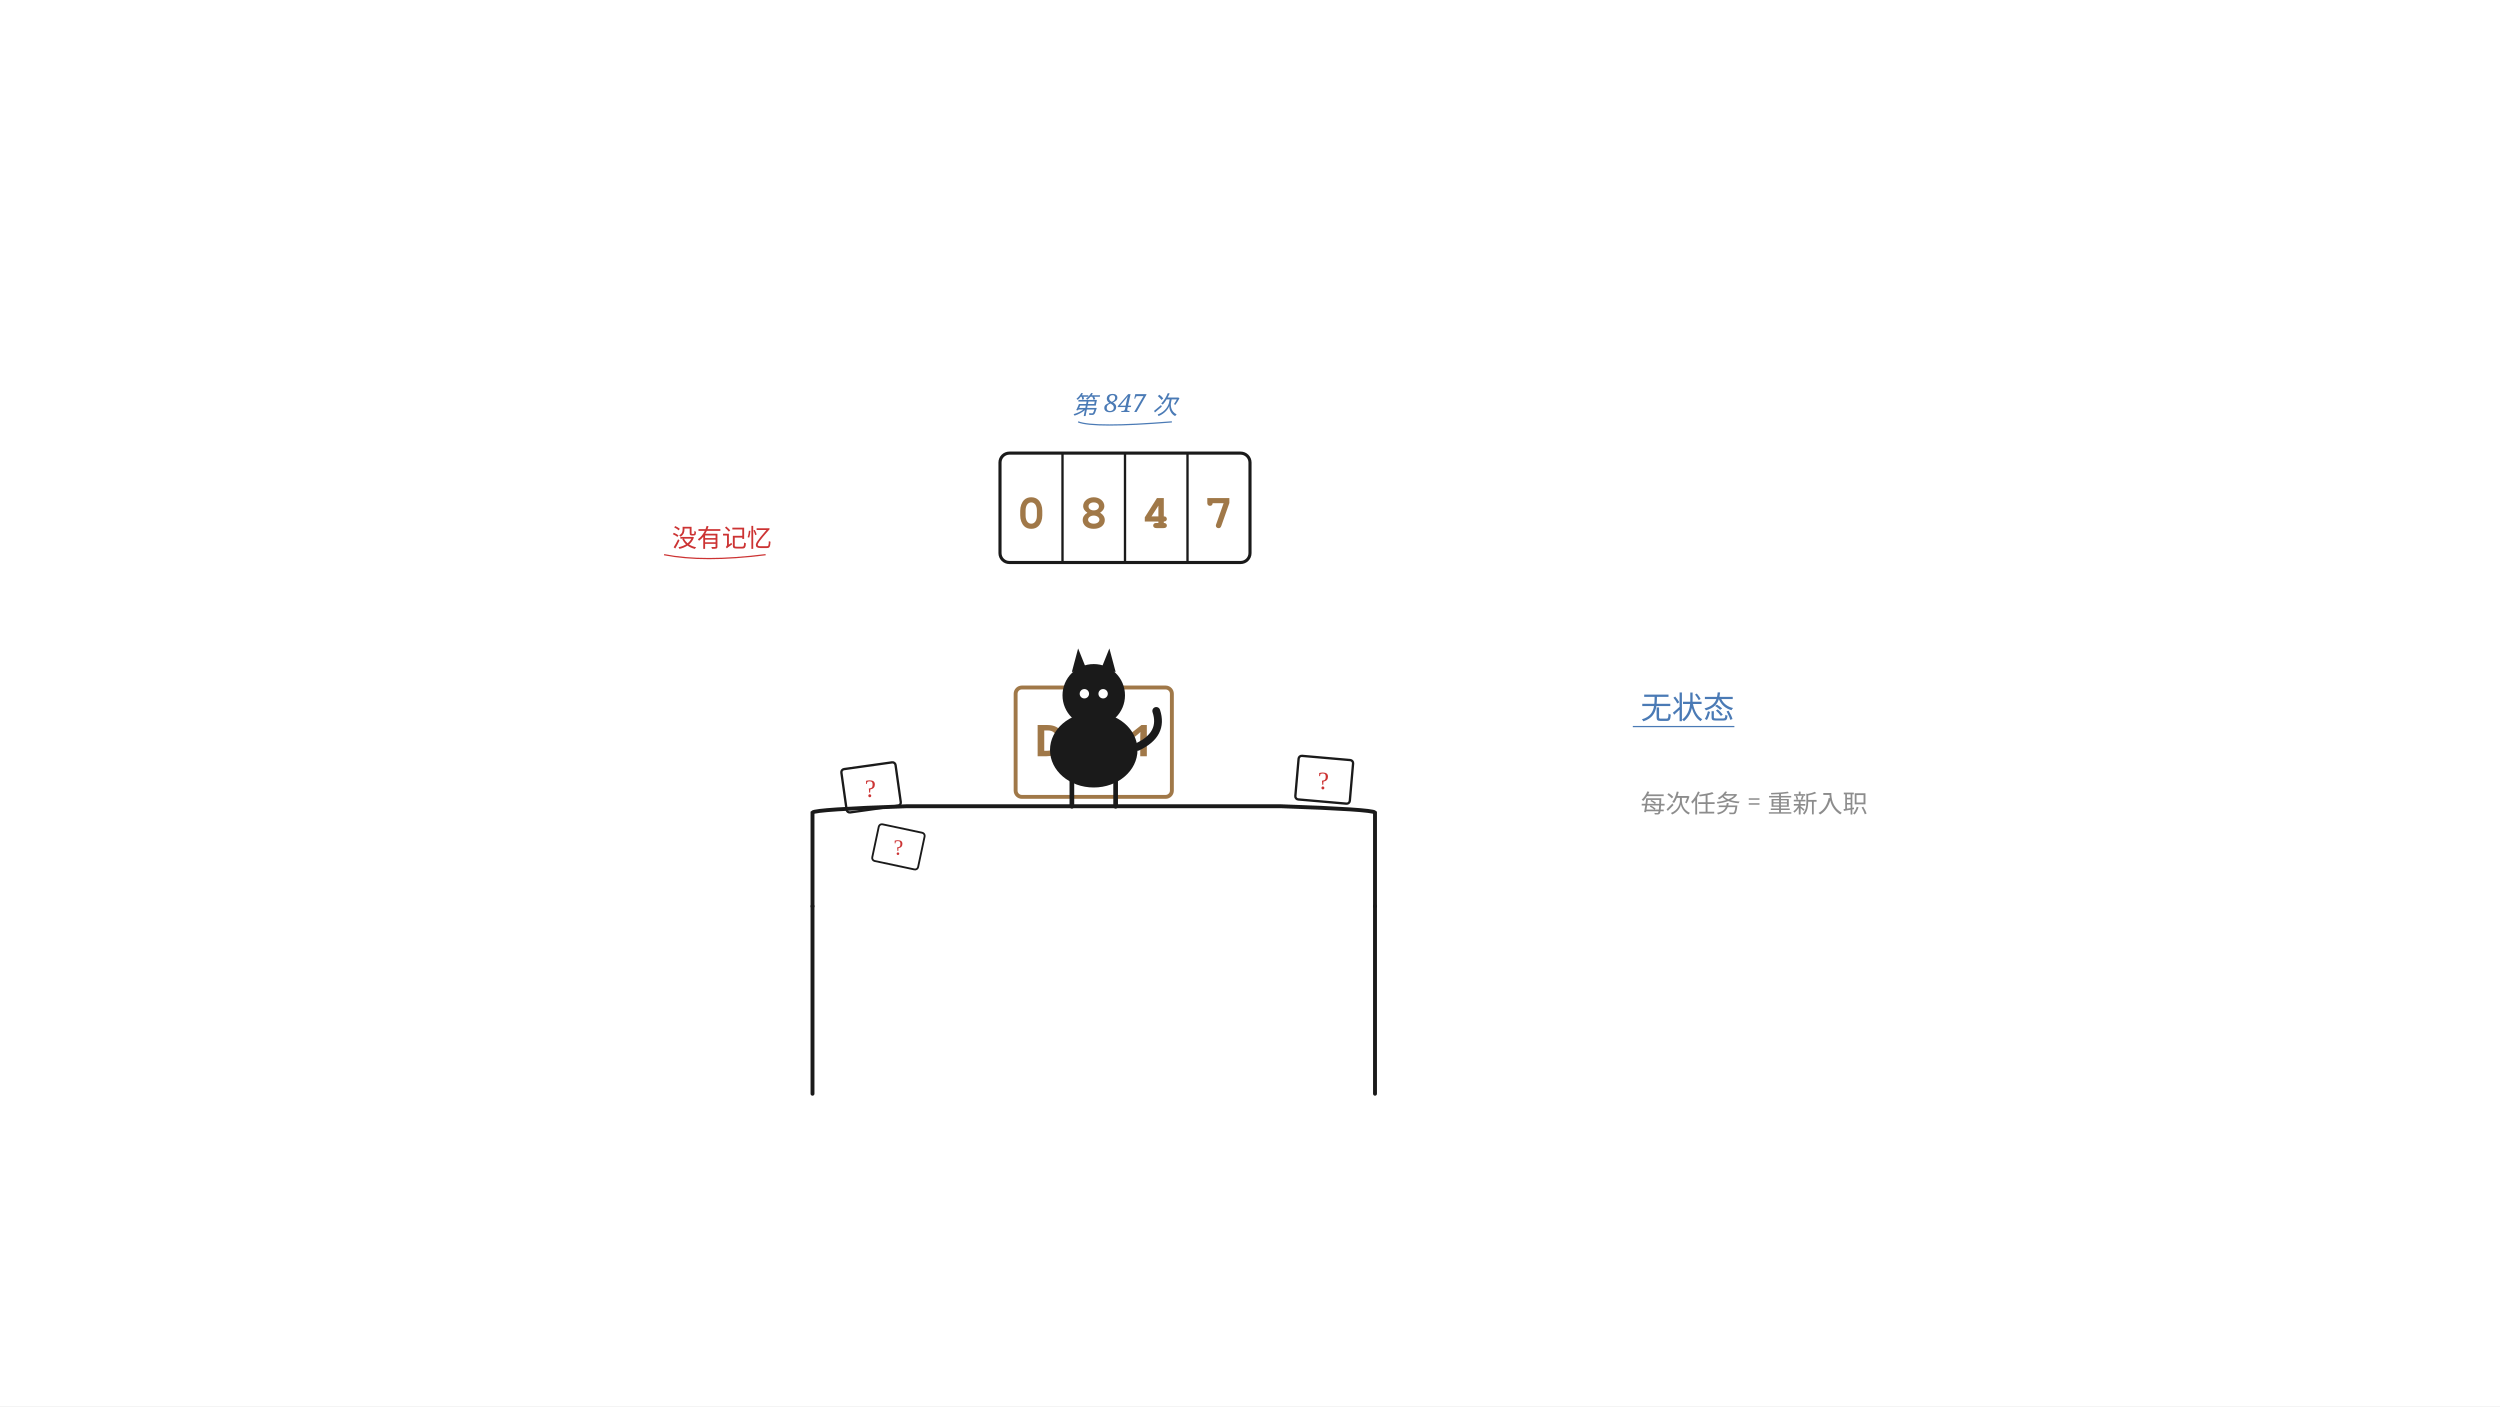
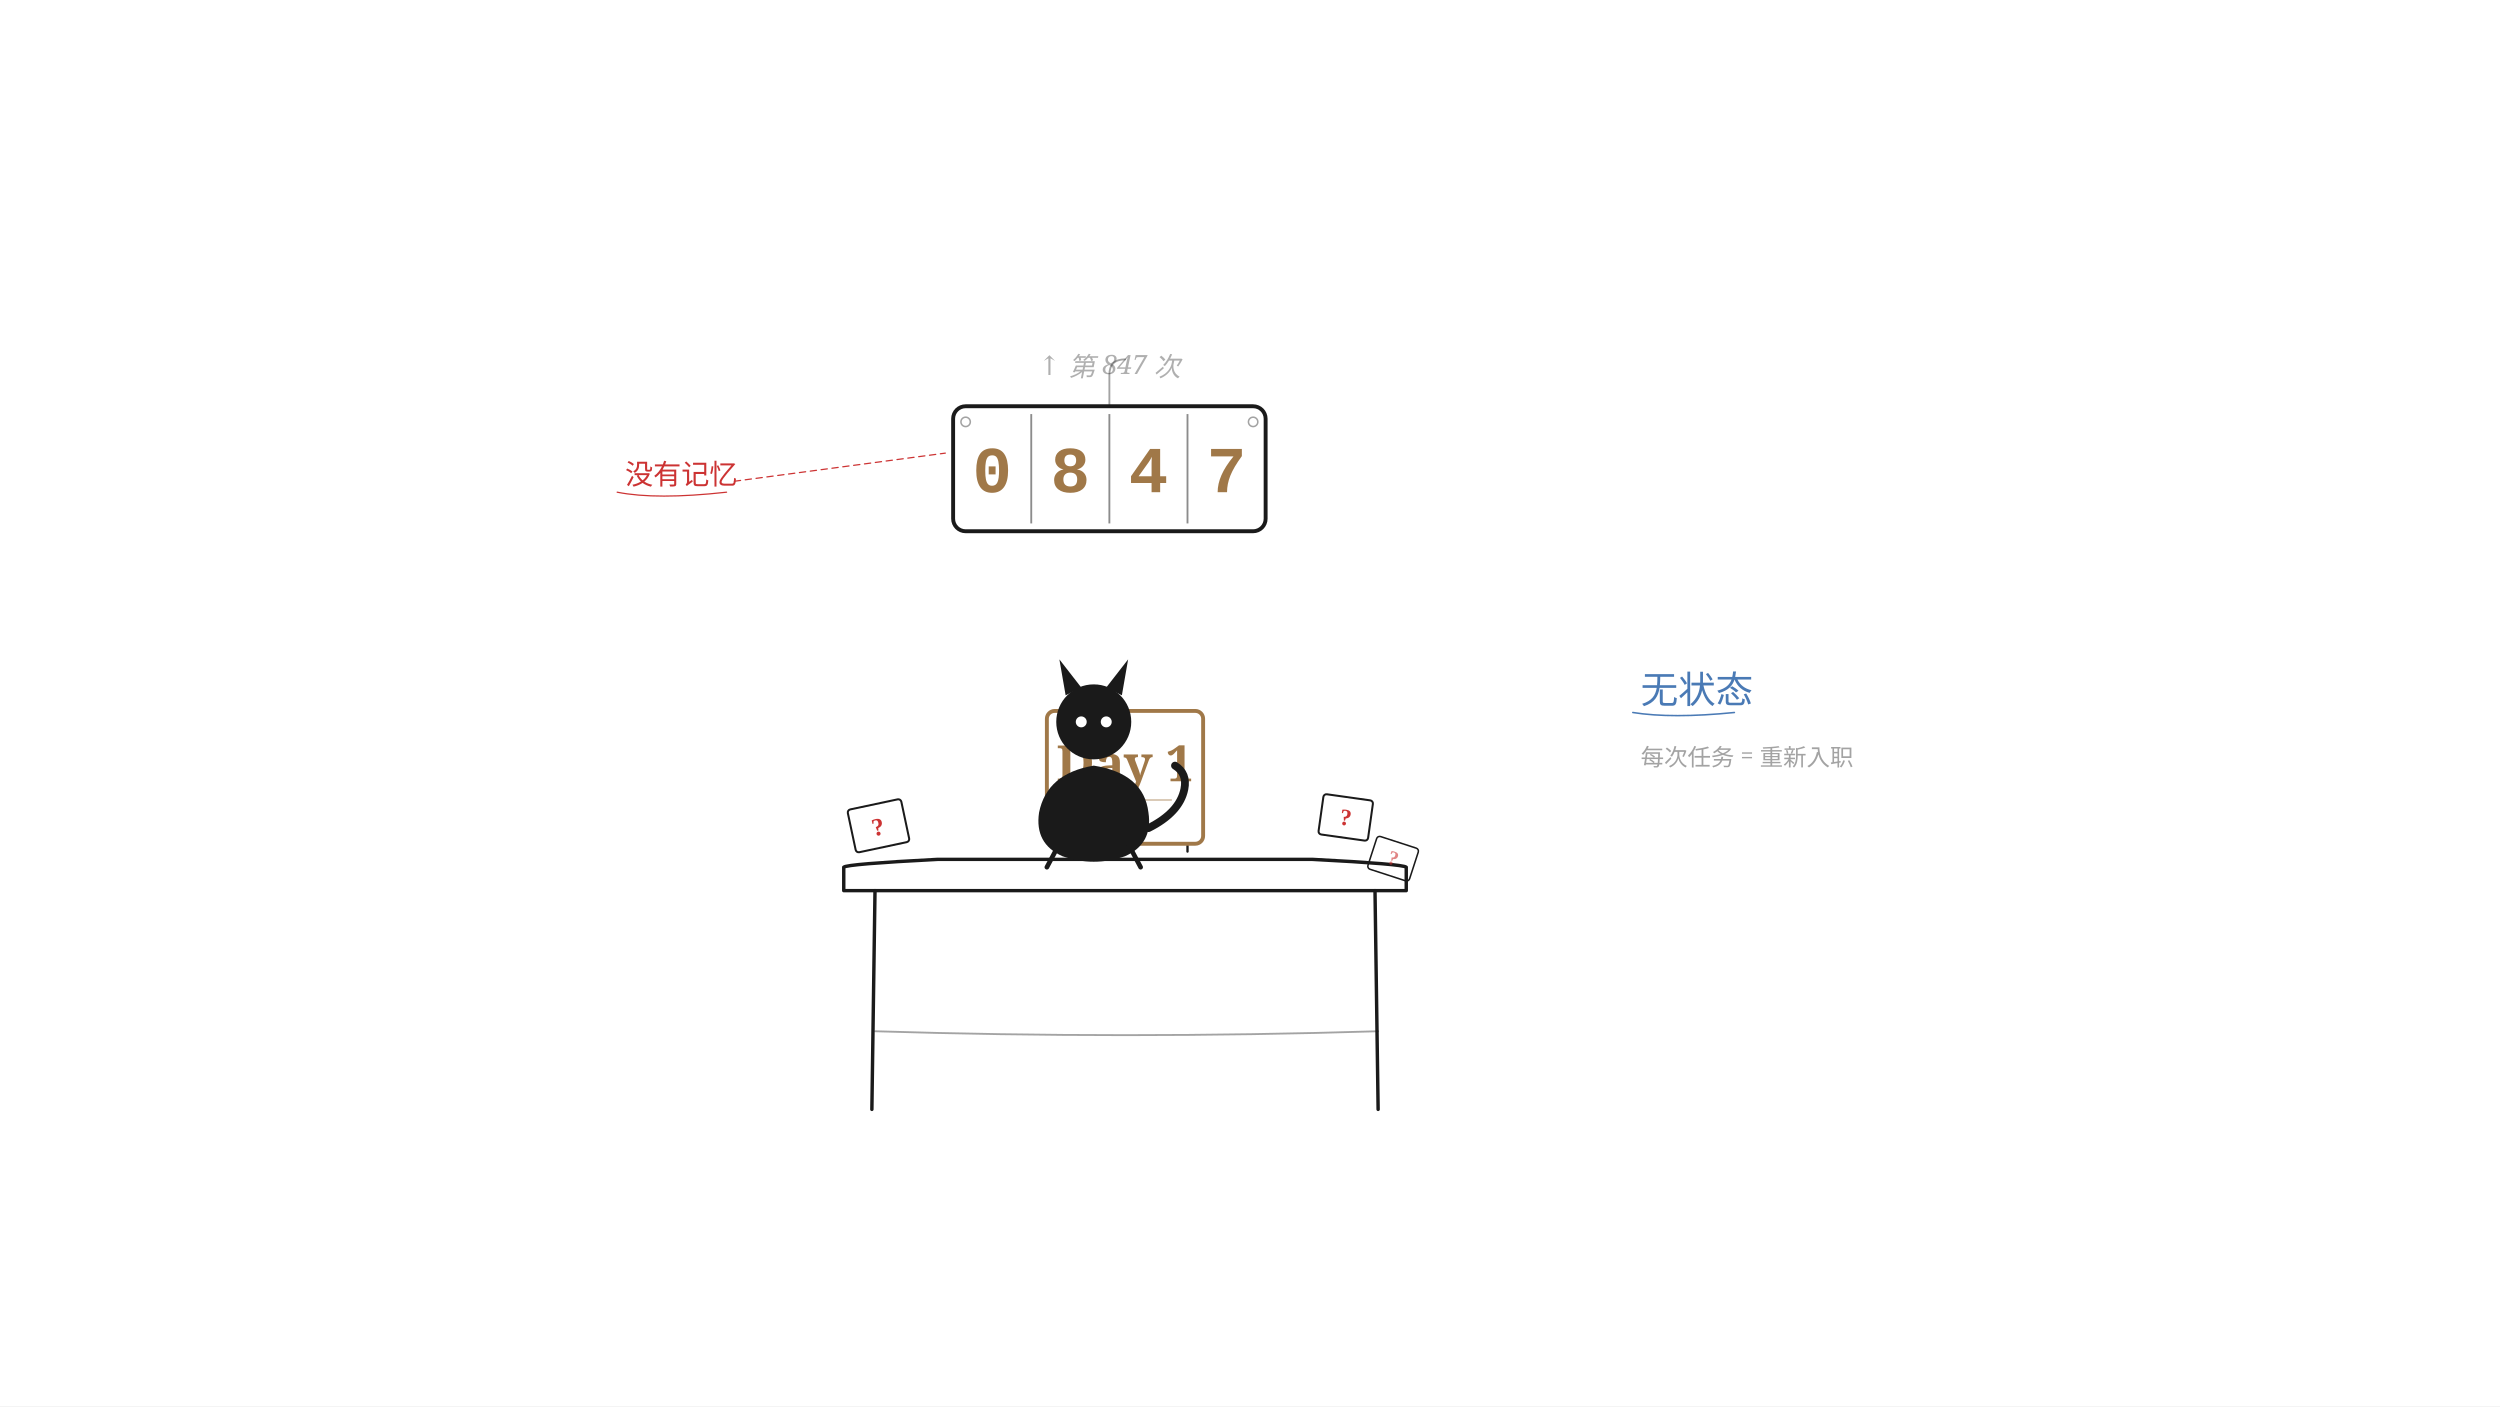
<svg xmlns="http://www.w3.org/2000/svg" viewBox="0 0 1600 900" width="1600" height="900">
  <rect width="1600" height="900" fill="#ffffff" />
-   <path d="M 520 580 L 520 520 Q 522 518 580 516 L 820 516 Q 878 518 880 520 L 880 580" stroke="#1a1a1a" stroke-width="2.5" fill="none" stroke-linecap="round" />
-   <line x1="520" y1="580" x2="520" y2="700" stroke="#1a1a1a" stroke-width="2.5" stroke-linecap="round" />
-   <line x1="880" y1="580" x2="880" y2="700" stroke="#1a1a1a" stroke-width="2.5" stroke-linecap="round" />
-   <rect x="650" y="440" width="100" height="70" rx="4" fill="none" stroke="#A07848" stroke-width="2.5" />
-   <text x="700" y="484" text-anchor="middle" font-family="PingFang SC, sans-serif" font-size="28" font-weight="700" fill="#A07848">Day 1</text>
-   <ellipse cx="700" cy="480" rx="28" ry="24" fill="#1a1a1a" />
-   <circle cx="700" cy="445" r="20" fill="#1a1a1a" />
-   <polygon points="686,430 690,415 696,430" fill="#1a1a1a" />
-   <polygon points="714,430 710,415 704,430" fill="#1a1a1a" />
-   <circle cx="694" cy="444" r="3" fill="#ffffff" />
-   <circle cx="706" cy="444" r="3" fill="#ffffff" />
-   <path d="M 728 478 Q 745 470 740 455" stroke="#1a1a1a" stroke-width="5" fill="none" stroke-linecap="round" />
-   <line x1="686" y1="500" x2="686" y2="516" stroke="#1a1a1a" stroke-width="3" stroke-linecap="round" />
-   <line x1="714" y1="500" x2="714" y2="516" stroke="#1a1a1a" stroke-width="3" stroke-linecap="round" />
-   <rect x="640" y="290" width="160" height="70" rx="6" fill="none" stroke="#1a1a1a" stroke-width="2" />
-   <line x1="680" y1="290" x2="680" y2="360" stroke="#1a1a1a" stroke-width="1.5" />
-   <line x1="720" y1="290" x2="720" y2="360" stroke="#1a1a1a" stroke-width="1.5" />
-   <line x1="760" y1="290" x2="760" y2="360" stroke="#1a1a1a" stroke-width="1.5" />
-   <text x="660" y="338" text-anchor="middle" font-family="Courier, monospace" font-size="32" font-weight="900" fill="#A07848">0</text>
-   <text x="700" y="338" text-anchor="middle" font-family="Courier, monospace" font-size="32" font-weight="900" fill="#A07848">8</text>
-   <text x="740" y="338" text-anchor="middle" font-family="Courier, monospace" font-size="32" font-weight="900" fill="#A07848">4</text>
-   <text x="780" y="338" text-anchor="middle" font-family="Courier, monospace" font-size="32" font-weight="900" fill="#A07848">7</text>
-   <rect x="540" y="490" width="35" height="28" rx="2" fill="none" stroke="#1a1a1a" stroke-width="1.5" transform="rotate(-8 557 504)" />
-   <text x="557" y="510" text-anchor="middle" font-size="16" fill="#cc3333">?</text>
-   <rect x="830" y="485" width="35" height="28" rx="2" fill="none" stroke="#1a1a1a" stroke-width="1.5" transform="rotate(5 847 499)" />
-   <text x="847" y="505" text-anchor="middle" font-size="16" fill="#cc3333">?</text>
-   <rect x="560" y="530" width="30" height="24" rx="2" fill="none" stroke="#1a1a1a" stroke-width="1.2" transform="rotate(12 575 542)" />
-   <text x="575" y="547" text-anchor="middle" font-size="14" fill="#cc3333">?</text>
-   <text x="720" y="265" text-anchor="middle" font-family="PingFang SC, STKaiti, serif" font-size="16" fill="#4a7ab5" font-style="italic">第 847 次</text>
-   <path d="M 690 270 Q 700 274 750 270" stroke="#4a7ab5" stroke-width="0.8" fill="none" />
-   <text x="1050" y="460" font-family="PingFang SC, STKaiti, serif" font-size="20" fill="#4a7ab5">无状态</text>
-   <path d="M 1045 465 L 1110 465" stroke="#4a7ab5" stroke-width="0.8" fill="none" />
-   <text x="1050" y="520" font-family="PingFang SC, STKaiti, serif" font-size="16" fill="#1a1a1a" opacity="0.5">每次任务 = 重新入职</text>
-   <text x="430" y="350" font-family="PingFang SC, STKaiti, serif" font-size="16" fill="#cc3333">没有记忆</text>
-   <path d="M 425 355 Q 450 360 490 355" stroke="#cc3333" stroke-width="0.8" fill="none" />
+   <path d="M 540 555 Q 542 553 600 550 L 840 550 Q 898 553 900 555 L 900 570 L 540 570 Z" stroke="#1a1a1a" stroke-width="2.2" fill="none" stroke-linecap="round" stroke-linejoin="round" />
+   <path d="M 560 570 L 558 710" stroke="#1a1a1a" stroke-width="2.2" fill="none" stroke-linecap="round" />
+   <path d="M 880 570 L 882 710" stroke="#1a1a1a" stroke-width="2.2" fill="none" stroke-linecap="round" />
+   <path d="M 560 660 Q 720 665 882 660" stroke="#1a1a1a" stroke-width="1.2" fill="none" stroke-linecap="round" opacity="0.4" />
+   <path d="M 680 470 L 680 545 M 760 470 L 760 545" stroke="#1a1a1a" stroke-width="1.5" fill="none" stroke-linecap="round" />
+   <rect x="670" y="455" width="100" height="85" rx="5" fill="#ffffff" stroke="#A07848" stroke-width="2.5" />
+   <text x="720" y="500" text-anchor="middle" font-family="Georgia, 'PingFang SC', serif" font-size="32" font-weight="800" fill="#A07848">Day 1</text>
+   <path d="M 690 512 L 750 512" stroke="#A07848" stroke-width="1" fill="none" opacity="0.5" />
+   <path d="M 700 490 Q 670 495 665 520 Q 662 540 680 548 Q 700 555 720 548 Q 738 540 735 520 Q 732 495 700 490 Z" fill="#1a1a1a" stroke="none" />
+   <circle cx="700" cy="462" r="24" fill="#1a1a1a" />
+   <path d="M 682 445 L 678 422 L 692 440" fill="#1a1a1a" stroke="none" />
+   <path d="M 718 445 L 722 422 L 708 440" fill="#1a1a1a" stroke="none" />
+   <circle cx="692" cy="462" r="3.5" fill="#ffffff" />
+   <circle cx="708" cy="462" r="3.5" fill="#ffffff" />
+   <path d="M 735 530 Q 755 520 758 505 Q 760 495 752 490" stroke="#1a1a1a" stroke-width="5" fill="none" stroke-linecap="round" />
+   <path d="M 678 540 L 670 555" stroke="#1a1a1a" stroke-width="3" fill="none" stroke-linecap="round" />
+   <path d="M 722 540 L 730 555" stroke="#1a1a1a" stroke-width="3" fill="none" stroke-linecap="round" />
+   <rect x="610" y="260" width="200" height="80" rx="8" fill="none" stroke="#1a1a1a" stroke-width="2.5" />
+   <line x1="660" y1="265" x2="660" y2="335" stroke="#1a1a1a" stroke-width="1.2" opacity="0.5" />
+   <line x1="710" y1="265" x2="710" y2="335" stroke="#1a1a1a" stroke-width="1.2" opacity="0.5" />
+   <line x1="760" y1="265" x2="760" y2="335" stroke="#1a1a1a" stroke-width="1.2" opacity="0.5" />
+   <text x="635" y="315" text-anchor="middle" font-family="'Courier New', Courier, monospace" font-size="42" font-weight="900" fill="#A07848">0</text>
+   <text x="685" y="315" text-anchor="middle" font-family="'Courier New', Courier, monospace" font-size="42" font-weight="900" fill="#A07848">8</text>
+   <text x="735" y="315" text-anchor="middle" font-family="'Courier New', Courier, monospace" font-size="42" font-weight="900" fill="#A07848">4</text>
+   <text x="785" y="315" text-anchor="middle" font-family="'Courier New', Courier, monospace" font-size="42" font-weight="900" fill="#A07848">7</text>
+   <circle cx="618" cy="270" r="3" fill="none" stroke="#1a1a1a" stroke-width="1" opacity="0.4" />
+   <circle cx="802" cy="270" r="3" fill="none" stroke="#1a1a1a" stroke-width="1" opacity="0.4" />
+   <path d="M 710 260 L 710 240 Q 710 230 720 230" stroke="#1a1a1a" stroke-width="1.2" fill="none" stroke-linecap="round" opacity="0.4" />
+   <g transform="rotate(-12 560 530)">
+     <rect x="545" y="515" width="35" height="28" rx="2" fill="none" stroke="#1a1a1a" stroke-width="1.3" />
+     <text x="562" y="535" text-anchor="middle" font-size="16" font-weight="700" fill="#cc3333">?</text>
+   </g>
+   <g transform="rotate(8 860 525)">
+     <rect x="845" y="510" width="32" height="26" rx="2" fill="none" stroke="#1a1a1a" stroke-width="1.3" />
+     <text x="861" y="528" text-anchor="middle" font-size="15" font-weight="700" fill="#cc3333">?</text>
+   </g>
+   <g transform="rotate(18 890 548)">
+     <rect x="878" y="538" width="28" height="22" rx="2" fill="none" stroke="#1a1a1a" stroke-width="1" />
+     <text x="892" y="553" text-anchor="middle" font-size="13" font-weight="700" fill="#cc3333" opacity="0.6">?</text>
+   </g>
+   <text x="710" y="240" text-anchor="middle" font-family="'PingFang SC', 'STKaiti', serif" font-size="17" fill="#1a1a1a" opacity="0.35" font-style="italic">↑ 第 847 次</text>
+   <text x="1050" y="450" font-family="'PingFang SC', 'STKaiti', serif" font-size="24" fill="#4a7ab5">无状态</text>
+   <path d="M 1045 456 Q 1070 460 1110 456" stroke="#4a7ab5" stroke-width="1" fill="none" stroke-linecap="round" />
+   <text x="1050" y="490" font-family="'PingFang SC', 'STKaiti', serif" font-size="15" fill="#1a1a1a" opacity="0.4">每次任务 = 重新入职</text>
+   <text x="400" y="310" font-family="'PingFang SC', 'STKaiti', serif" font-size="18" fill="#cc3333">没有记忆</text>
+   <path d="M 395 315 Q 420 320 465 315" stroke="#cc3333" stroke-width="0.8" fill="none" stroke-linecap="round" />
+   <path d="M 470 308 L 605 290" stroke="#cc3333" stroke-width="0.8" fill="none" stroke-linecap="round" stroke-dasharray="4 3" />
</svg>
